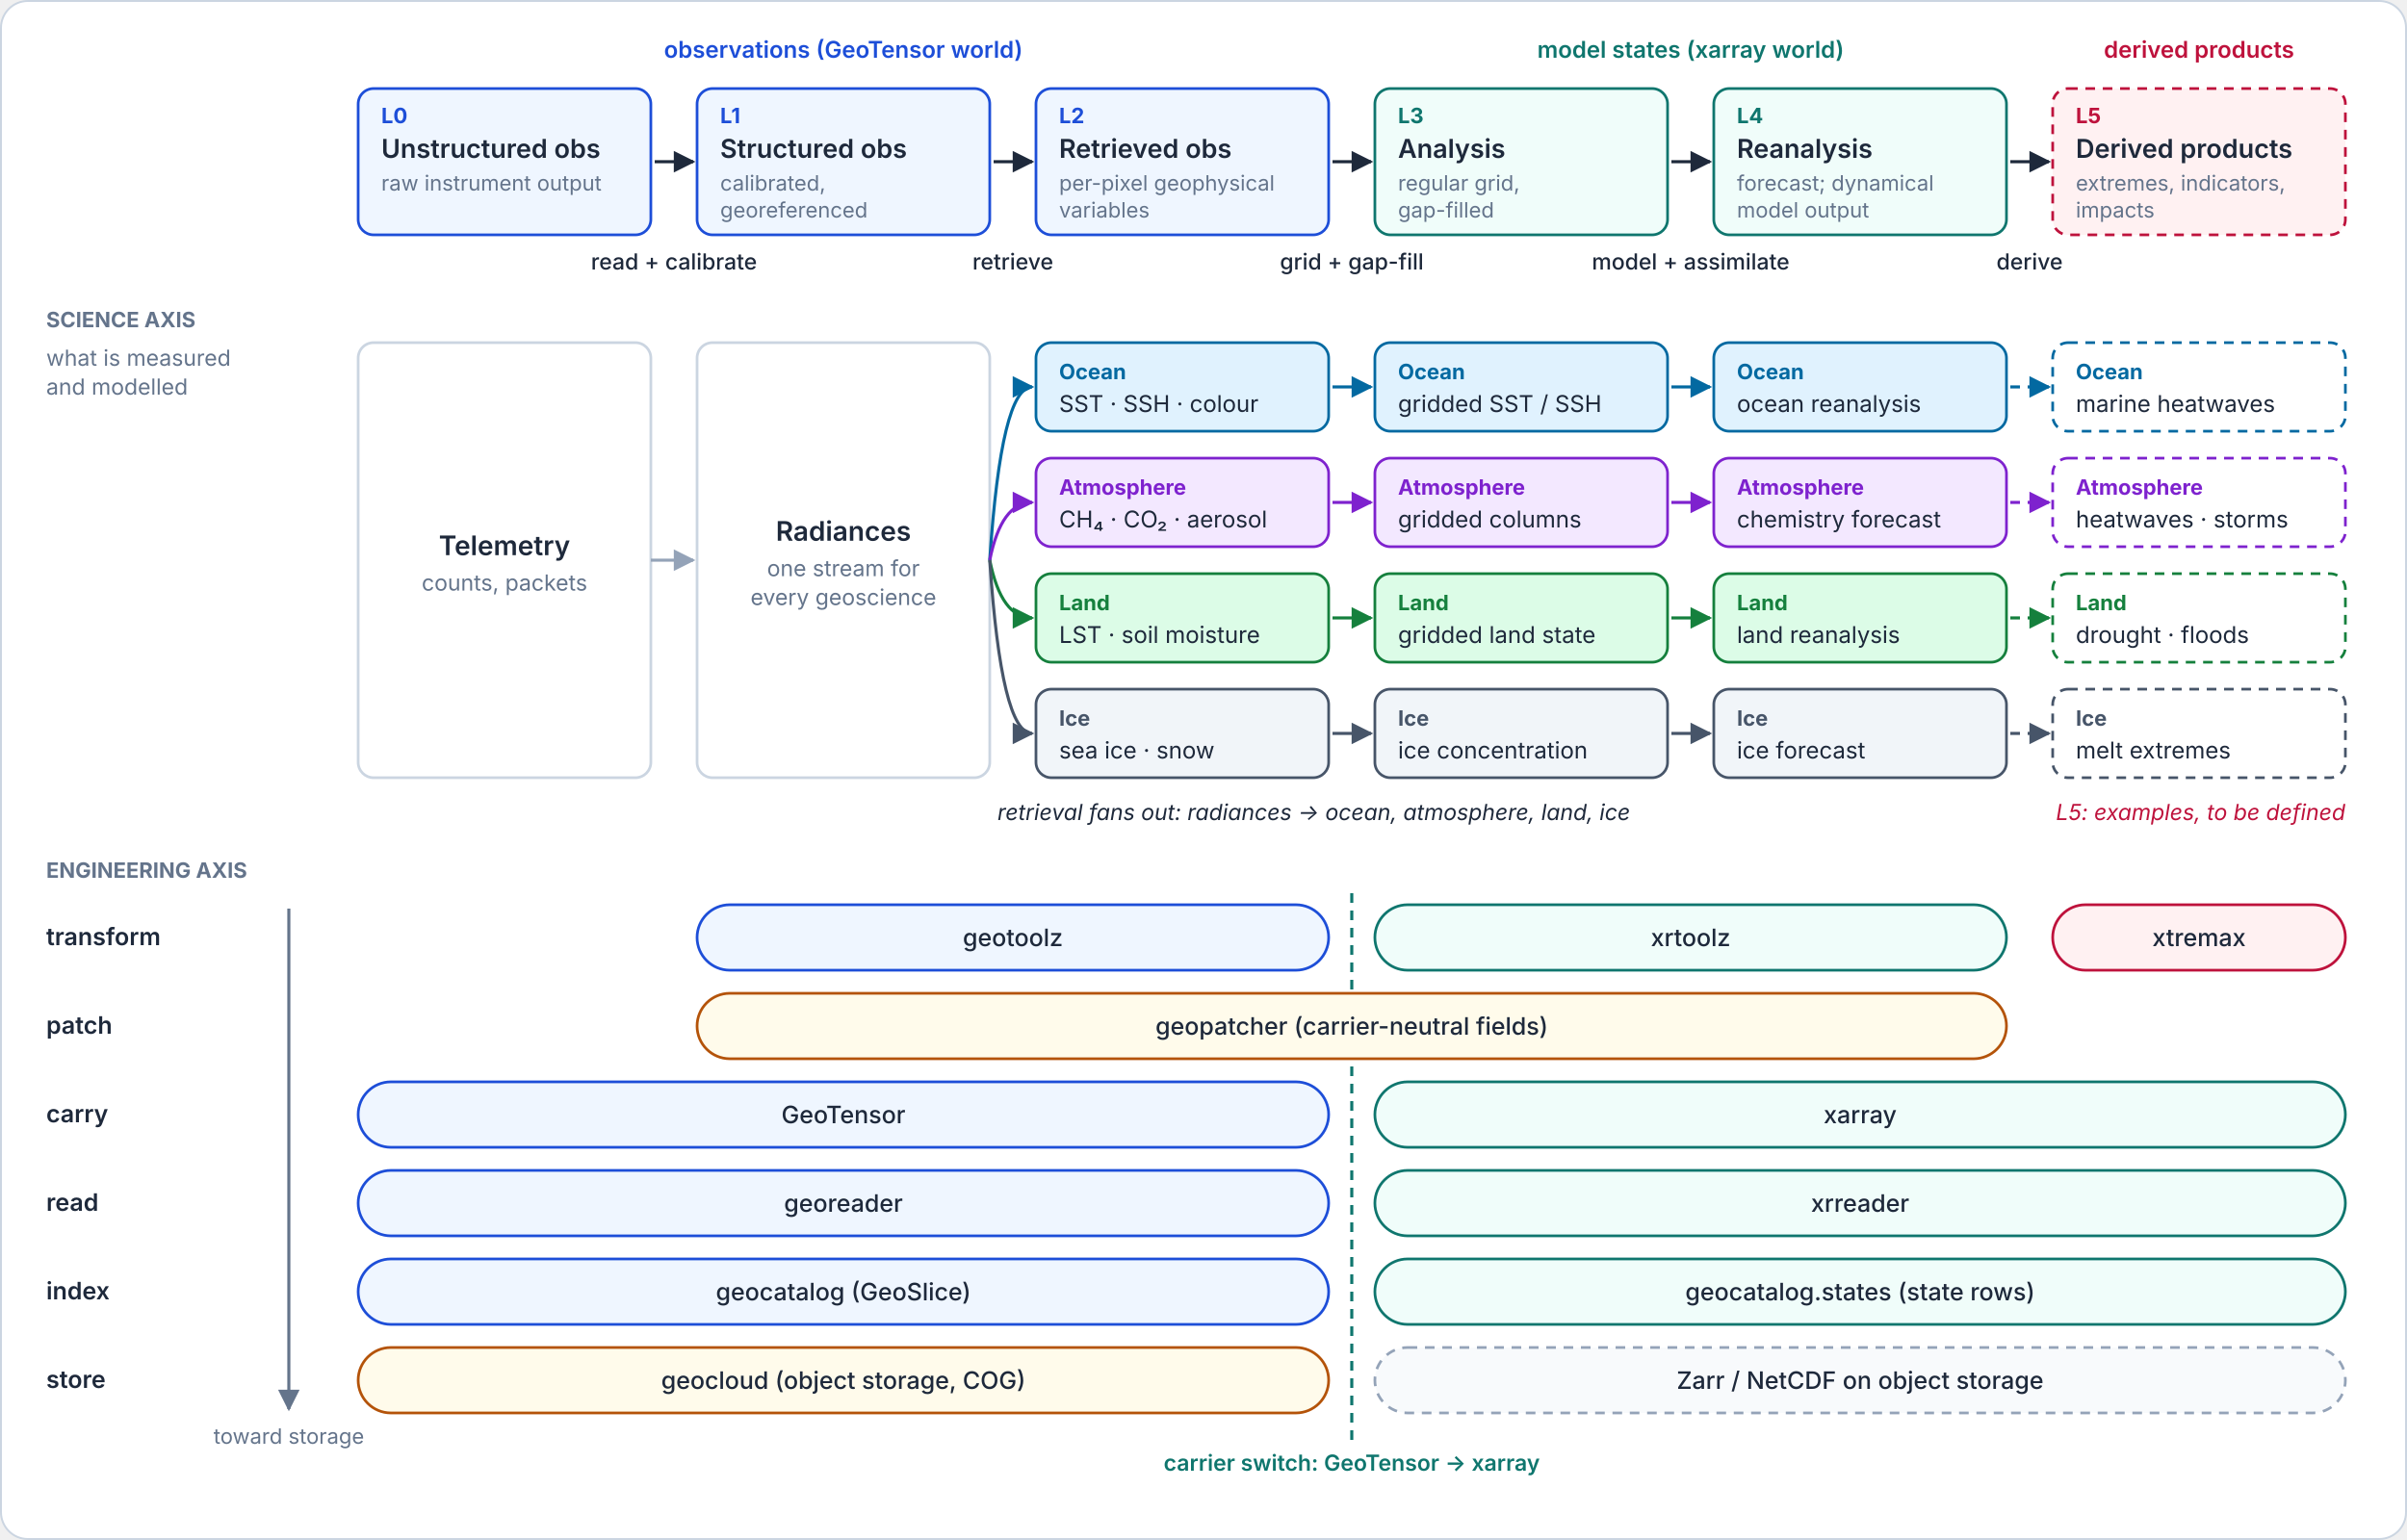
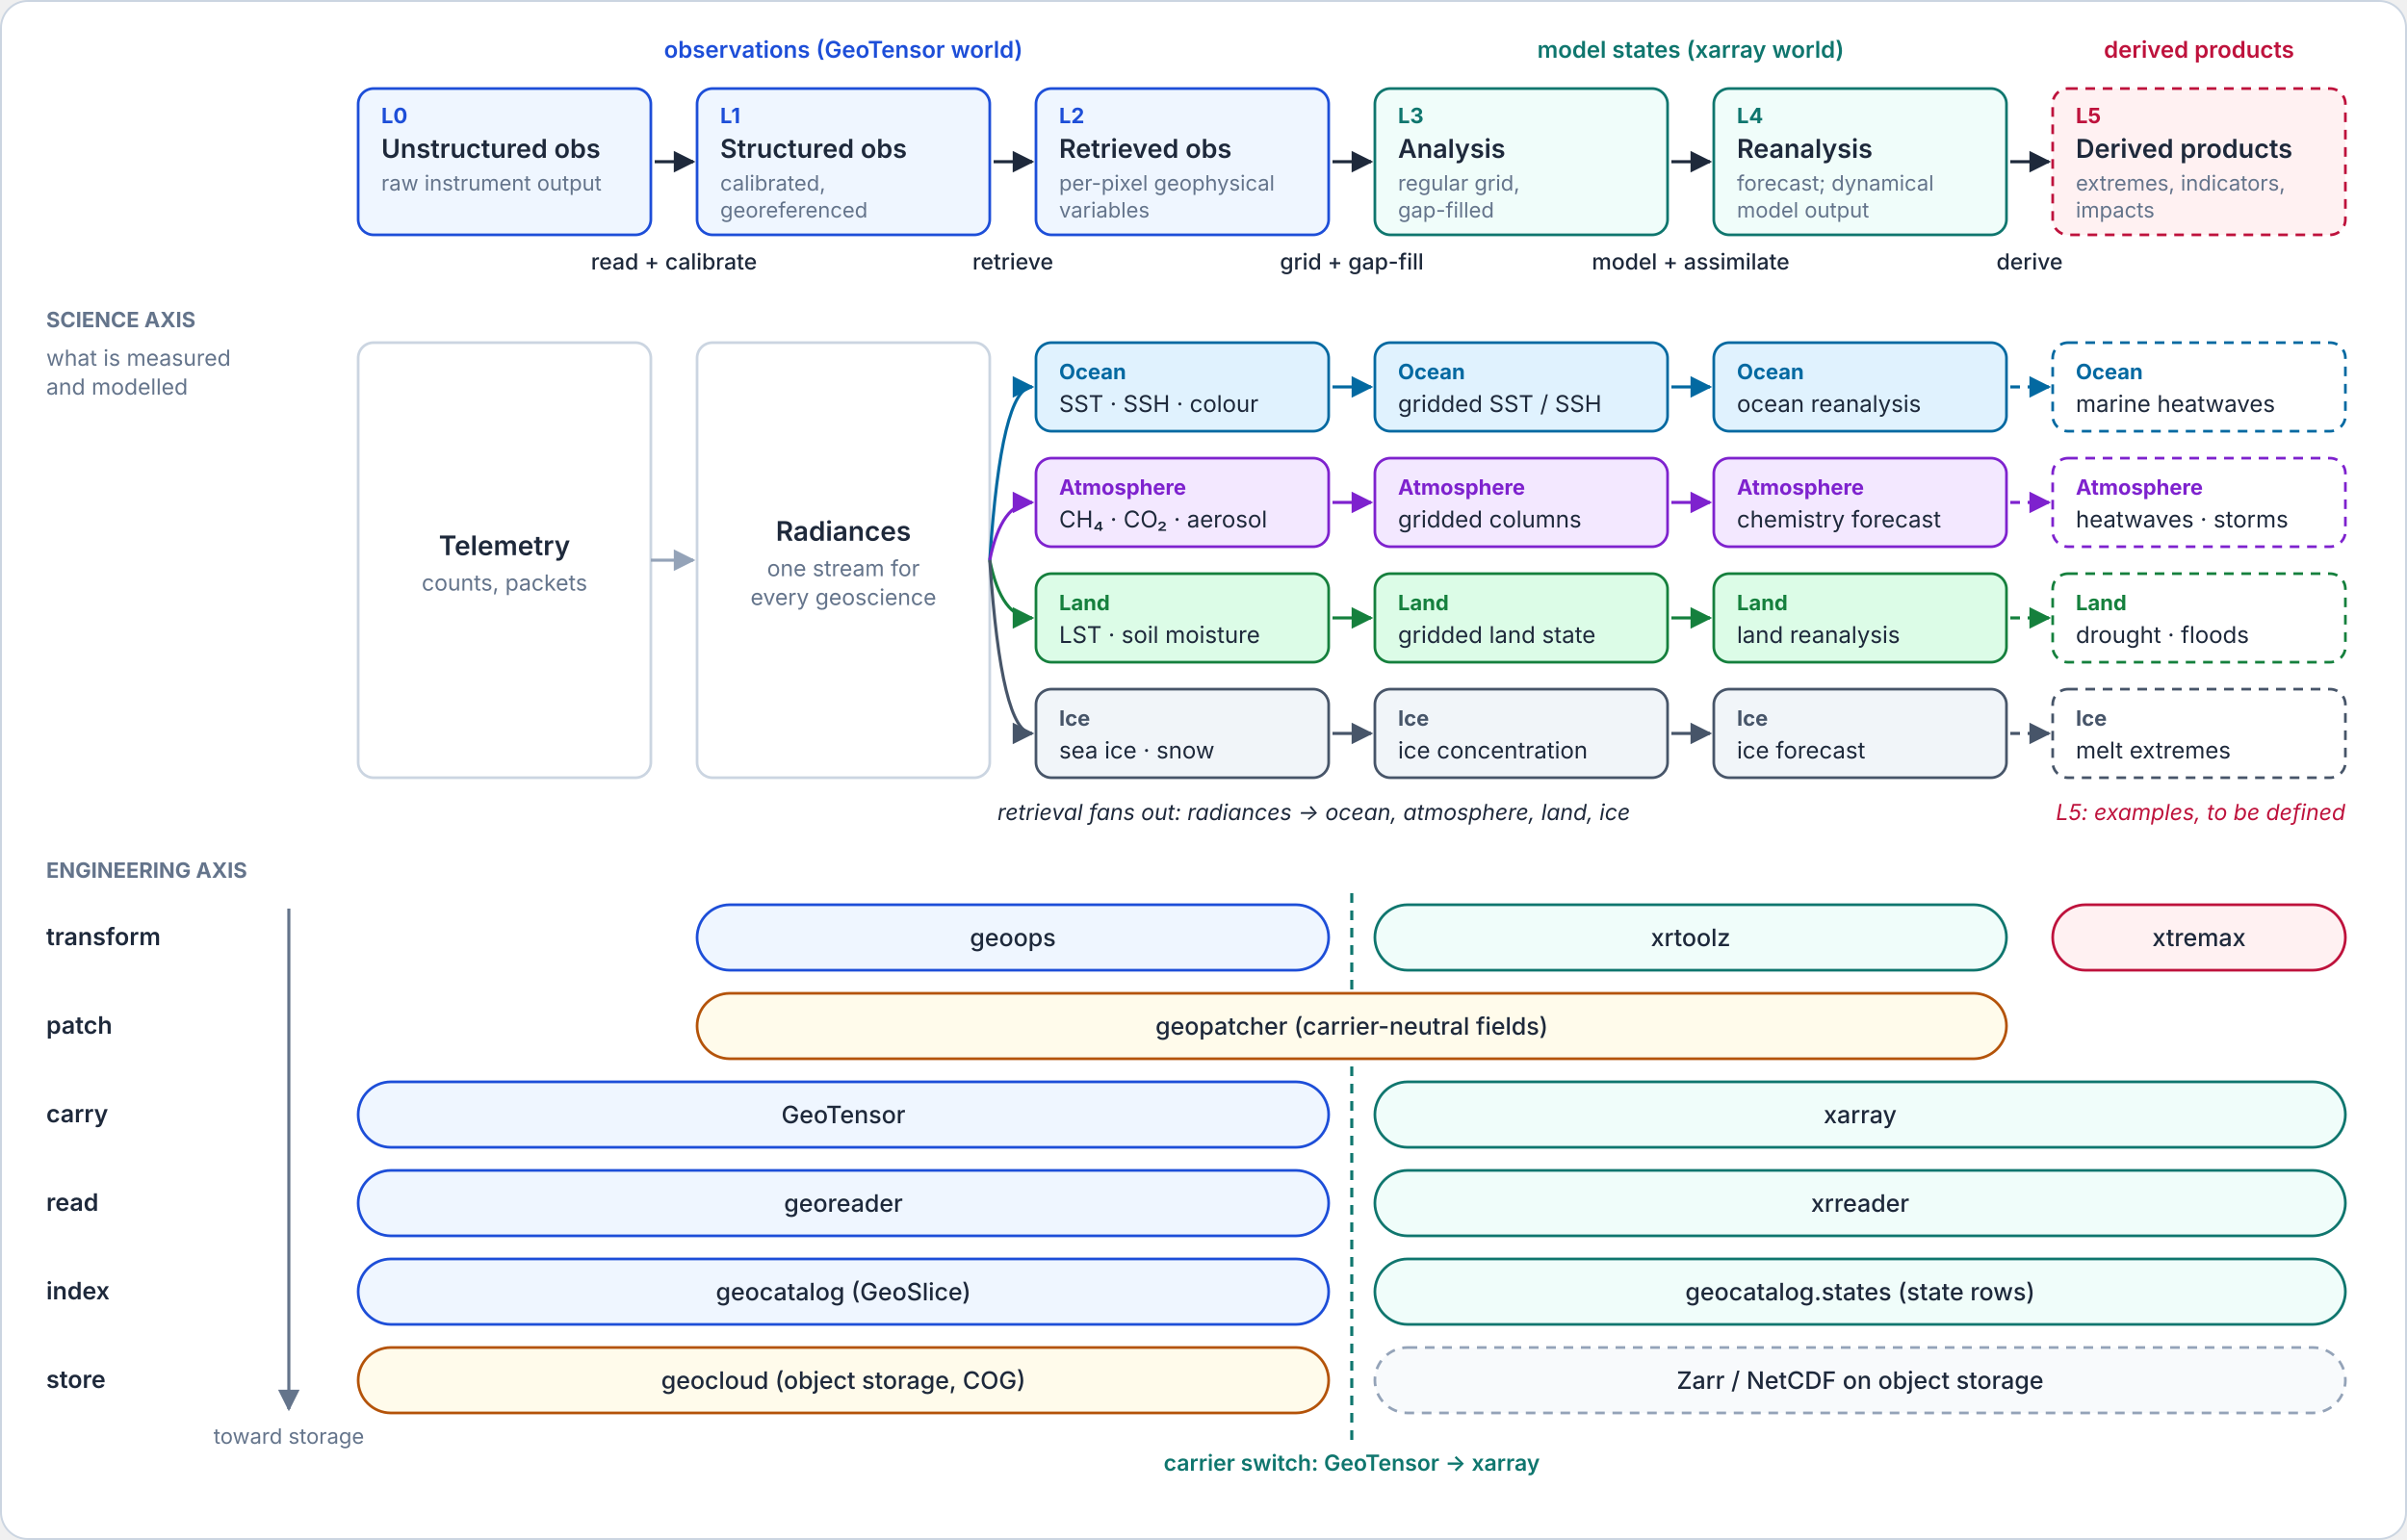
<svg xmlns="http://www.w3.org/2000/svg" viewBox="0 0 1250 800" width="1250" height="800" role="img" aria-label="The L0 to L5 data lifecycle on two perpendicular axes: the science axis fans retrievals out into ocean, atmosphere, land and ice and ends in derived products such as extremes; the engineering axis maps each level to the GeoStack tools that transform, patch, carry, read, index and store it." font-family="Inter, 'Helvetica Neue', Arial, 'DejaVu Sans', sans-serif">
  <defs>
    <marker id="m0369a1" viewBox="0 0 10 10" refX="9" refY="5" markerWidth="7" markerHeight="7" orient="auto-start-reverse">
      <path d="M0,0 L10,5 L0,10 z" fill="#0369a1" />
    </marker>
    <marker id="m15803d" viewBox="0 0 10 10" refX="9" refY="5" markerWidth="7" markerHeight="7" orient="auto-start-reverse">
      <path d="M0,0 L10,5 L0,10 z" fill="#15803d" />
    </marker>
    <marker id="m1e293b" viewBox="0 0 10 10" refX="9" refY="5" markerWidth="7" markerHeight="7" orient="auto-start-reverse">
      <path d="M0,0 L10,5 L0,10 z" fill="#1e293b" />
    </marker>
    <marker id="m475569" viewBox="0 0 10 10" refX="9" refY="5" markerWidth="7" markerHeight="7" orient="auto-start-reverse">
      <path d="M0,0 L10,5 L0,10 z" fill="#475569" />
    </marker>
    <marker id="m64748b" viewBox="0 0 10 10" refX="9" refY="5" markerWidth="7" markerHeight="7" orient="auto-start-reverse">
      <path d="M0,0 L10,5 L0,10 z" fill="#64748b" />
    </marker>
    <marker id="m7e22ce" viewBox="0 0 10 10" refX="9" refY="5" markerWidth="7" markerHeight="7" orient="auto-start-reverse">
      <path d="M0,0 L10,5 L0,10 z" fill="#7e22ce" />
    </marker>
    <marker id="m94a3b8" viewBox="0 0 10 10" refX="9" refY="5" markerWidth="7" markerHeight="7" orient="auto-start-reverse">
      <path d="M0,0 L10,5 L0,10 z" fill="#94a3b8" />
    </marker>
  </defs>
  <rect x="0.5" y="0.5" width="1249" height="799" rx="14" fill="#ffffff" stroke="#cbd5e1" />
  <rect x="186.0" y="46.0" width="152.0" height="76.0" rx="8" fill="#eff6ff" stroke="#1d4ed8" stroke-width="1.4" />
  <text x="198.0" y="64.0" font-size="11" fill="#1d4ed8" text-anchor="start" font-weight="700">L0</text>
  <text x="198.0" y="82.0" font-size="13.5" fill="#1e293b" text-anchor="start" font-weight="600">Unstructured obs</text>
  <text x="198.0" y="99.0" font-size="11" fill="#64748b" text-anchor="start" font-weight="400">raw instrument output</text>
  <rect x="362.0" y="46.0" width="152.0" height="76.0" rx="8" fill="#eff6ff" stroke="#1d4ed8" stroke-width="1.4" />
  <text x="374.0" y="64.0" font-size="11" fill="#1d4ed8" text-anchor="start" font-weight="700">L1</text>
  <text x="374.0" y="82.0" font-size="13.5" fill="#1e293b" text-anchor="start" font-weight="600">Structured obs</text>
  <text x="374.0" y="99.0" font-size="11" fill="#64748b" text-anchor="start" font-weight="400">calibrated,</text>
  <text x="374.0" y="113.0" font-size="11" fill="#64748b" text-anchor="start" font-weight="400">georeferenced</text>
  <rect x="538.0" y="46.0" width="152.0" height="76.0" rx="8" fill="#eff6ff" stroke="#1d4ed8" stroke-width="1.4" />
  <text x="550.0" y="64.0" font-size="11" fill="#1d4ed8" text-anchor="start" font-weight="700">L2</text>
  <text x="550.0" y="82.0" font-size="13.5" fill="#1e293b" text-anchor="start" font-weight="600">Retrieved obs</text>
  <text x="550.0" y="99.0" font-size="11" fill="#64748b" text-anchor="start" font-weight="400">per-pixel geophysical</text>
  <text x="550.0" y="113.0" font-size="11" fill="#64748b" text-anchor="start" font-weight="400">variables</text>
  <rect x="714.0" y="46.0" width="152.0" height="76.0" rx="8" fill="#f0fdfa" stroke="#0f766e" stroke-width="1.4" />
  <text x="726.0" y="64.0" font-size="11" fill="#0f766e" text-anchor="start" font-weight="700">L3</text>
  <text x="726.0" y="82.0" font-size="13.5" fill="#1e293b" text-anchor="start" font-weight="600">Analysis</text>
  <text x="726.0" y="99.0" font-size="11" fill="#64748b" text-anchor="start" font-weight="400">regular grid,</text>
  <text x="726.0" y="113.0" font-size="11" fill="#64748b" text-anchor="start" font-weight="400">gap-filled</text>
  <rect x="890.0" y="46.0" width="152.0" height="76.0" rx="8" fill="#f0fdfa" stroke="#0f766e" stroke-width="1.4" />
  <text x="902.0" y="64.0" font-size="11" fill="#0f766e" text-anchor="start" font-weight="700">L4</text>
  <text x="902.0" y="82.0" font-size="13.5" fill="#1e293b" text-anchor="start" font-weight="600">Reanalysis</text>
  <text x="902.0" y="99.0" font-size="11" fill="#64748b" text-anchor="start" font-weight="400">forecast; dynamical</text>
  <text x="902.0" y="113.0" font-size="11" fill="#64748b" text-anchor="start" font-weight="400">model output</text>
  <rect x="1066.0" y="46.0" width="152.0" height="76.0" rx="8" fill="#fff1f2" stroke="#be123c" stroke-width="1.4" stroke-dasharray="5 4" />
  <text x="1078.0" y="64.0" font-size="11" fill="#be123c" text-anchor="start" font-weight="700">L5</text>
  <text x="1078.0" y="82.0" font-size="13.5" fill="#1e293b" text-anchor="start" font-weight="600">Derived products</text>
  <text x="1078.0" y="99.0" font-size="11" fill="#64748b" text-anchor="start" font-weight="400">extremes, indicators,</text>
  <text x="1078.0" y="113.0" font-size="11" fill="#64748b" text-anchor="start" font-weight="400">impacts</text>
  <path d="M340.0,84.0 L360.0,84.0" fill="none" stroke="#1e293b" stroke-width="1.6" stroke-linejoin="round" marker-end="url(#m1e293b)" />
  <text x="350.0" y="140.0" font-size="11.5" fill="#1e293b" text-anchor="middle" font-weight="500">read + calibrate</text>
  <path d="M516.0,84.0 L536.0,84.0" fill="none" stroke="#1e293b" stroke-width="1.6" stroke-linejoin="round" marker-end="url(#m1e293b)" />
  <text x="526.0" y="140.0" font-size="11.5" fill="#1e293b" text-anchor="middle" font-weight="500">retrieve</text>
  <path d="M692.0,84.0 L712.0,84.0" fill="none" stroke="#1e293b" stroke-width="1.6" stroke-linejoin="round" marker-end="url(#m1e293b)" />
  <text x="702.0" y="140.0" font-size="11.5" fill="#1e293b" text-anchor="middle" font-weight="500">grid + gap-fill</text>
  <path d="M868.0,84.0 L888.0,84.0" fill="none" stroke="#1e293b" stroke-width="1.6" stroke-linejoin="round" marker-end="url(#m1e293b)" />
  <text x="878.0" y="140.0" font-size="11.5" fill="#1e293b" text-anchor="middle" font-weight="500">model + assimilate</text>
  <path d="M1044.0,84.0 L1064.0,84.0" fill="none" stroke="#1e293b" stroke-width="1.6" stroke-linejoin="round" marker-end="url(#m1e293b)" />
  <text x="1054.0" y="140.0" font-size="11.5" fill="#1e293b" text-anchor="middle" font-weight="500">derive</text>
  <text x="438.0" y="30.0" font-size="12" fill="#1d4ed8" text-anchor="middle" font-weight="600">observations  (GeoTensor world)</text>
  <text x="878.0" y="30.0" font-size="12" fill="#0f766e" text-anchor="middle" font-weight="600">model states  (xarray world)</text>
  <text x="1142.0" y="30.0" font-size="12" fill="#be123c" text-anchor="middle" font-weight="600">derived products</text>
  <text x="24.0" y="170.0" font-size="11" fill="#64748b" text-anchor="start" font-weight="700">SCIENCE AXIS</text>
  <text x="24.0" y="190.0" font-size="11.5" fill="#64748b" text-anchor="start" font-weight="400">what is measured</text>
  <text x="24.0" y="205.0" font-size="11.5" fill="#64748b" text-anchor="start" font-weight="400">and modelled</text>
  <rect x="186.0" y="178.0" width="152.0" height="226.0" rx="8" fill="#ffffff" stroke="#cbd5e1" stroke-width="1.4" />
  <text x="262.0" y="288.4" font-size="14" fill="#1e293b" text-anchor="middle" font-weight="600">Telemetry</text>
  <text x="262.0" y="306.8" font-size="11.5" fill="#64748b" text-anchor="middle" font-weight="400">counts, packets</text>
  <rect x="362.0" y="178.0" width="152.0" height="226.0" rx="8" fill="#ffffff" stroke="#cbd5e1" stroke-width="1.4" />
  <text x="438.0" y="280.9" font-size="14" fill="#1e293b" text-anchor="middle" font-weight="600">Radiances</text>
  <text x="438.0" y="299.3" font-size="11.5" fill="#64748b" text-anchor="middle" font-weight="400">one stream for</text>
  <text x="438.0" y="314.3" font-size="11.5" fill="#64748b" text-anchor="middle" font-weight="400">every geoscience</text>
  <path d="M338.0,291.0 L360.0,291.0" fill="none" stroke="#94a3b8" stroke-width="1.6" stroke-linejoin="round" marker-end="url(#m94a3b8)" />
  <path d="M514.0,291.0 Q520.0,201.0 536.0,201.0" fill="none" stroke="#0369a1" stroke-width="1.6" stroke-linejoin="round" marker-end="url(#m0369a1)" />
  <rect x="538.0" y="178.0" width="152.0" height="46.0" rx="8" fill="#e0f2fe" stroke="#0369a1" stroke-width="1.4" />
  <text x="550.0" y="197.0" font-size="11" fill="#0369a1" text-anchor="start" font-weight="700">Ocean</text>
  <text x="550.0" y="214.0" font-size="12" fill="#1e293b" text-anchor="start" font-weight="400">SST · SSH · colour</text>
  <rect x="714.0" y="178.0" width="152.0" height="46.0" rx="8" fill="#e0f2fe" stroke="#0369a1" stroke-width="1.4" />
  <text x="726.0" y="197.0" font-size="11" fill="#0369a1" text-anchor="start" font-weight="700">Ocean</text>
  <text x="726.0" y="214.0" font-size="12" fill="#1e293b" text-anchor="start" font-weight="400">gridded SST / SSH</text>
  <path d="M692.0,201.0 L712.0,201.0" fill="none" stroke="#0369a1" stroke-width="1.6" stroke-linejoin="round" marker-end="url(#m0369a1)" />
  <rect x="890.0" y="178.0" width="152.0" height="46.0" rx="8" fill="#e0f2fe" stroke="#0369a1" stroke-width="1.4" />
  <text x="902.0" y="197.0" font-size="11" fill="#0369a1" text-anchor="start" font-weight="700">Ocean</text>
  <text x="902.0" y="214.0" font-size="12" fill="#1e293b" text-anchor="start" font-weight="400">ocean reanalysis</text>
  <path d="M868.0,201.0 L888.0,201.0" fill="none" stroke="#0369a1" stroke-width="1.6" stroke-linejoin="round" marker-end="url(#m0369a1)" />
  <rect x="1066.0" y="178.0" width="152.0" height="46.0" rx="8" fill="#ffffff" stroke="#0369a1" stroke-width="1.4" stroke-dasharray="5 4" />
  <text x="1078.0" y="197.0" font-size="11" fill="#0369a1" text-anchor="start" font-weight="700">Ocean</text>
  <text x="1078.0" y="214.0" font-size="12" fill="#1e293b" text-anchor="start" font-weight="400">marine heatwaves</text>
  <path d="M1044.0,201.0 L1064.0,201.0" fill="none" stroke="#0369a1" stroke-width="1.6" stroke-linejoin="round" stroke-dasharray="5 4" marker-end="url(#m0369a1)" />
  <path d="M514.0,291.0 Q520.0,261.0 536.0,261.0" fill="none" stroke="#7e22ce" stroke-width="1.6" stroke-linejoin="round" marker-end="url(#m7e22ce)" />
  <rect x="538.0" y="238.0" width="152.0" height="46.0" rx="8" fill="#f3e8ff" stroke="#7e22ce" stroke-width="1.4" />
  <text x="550.0" y="257.0" font-size="11" fill="#7e22ce" text-anchor="start" font-weight="700">Atmosphere</text>
  <text x="550.0" y="274.0" font-size="12" fill="#1e293b" text-anchor="start" font-weight="400">CH₄ · CO₂ · aerosol</text>
  <rect x="714.0" y="238.0" width="152.0" height="46.0" rx="8" fill="#f3e8ff" stroke="#7e22ce" stroke-width="1.4" />
  <text x="726.0" y="257.0" font-size="11" fill="#7e22ce" text-anchor="start" font-weight="700">Atmosphere</text>
  <text x="726.0" y="274.0" font-size="12" fill="#1e293b" text-anchor="start" font-weight="400">gridded columns</text>
  <path d="M692.0,261.0 L712.0,261.0" fill="none" stroke="#7e22ce" stroke-width="1.6" stroke-linejoin="round" marker-end="url(#m7e22ce)" />
  <rect x="890.0" y="238.0" width="152.0" height="46.0" rx="8" fill="#f3e8ff" stroke="#7e22ce" stroke-width="1.4" />
  <text x="902.0" y="257.0" font-size="11" fill="#7e22ce" text-anchor="start" font-weight="700">Atmosphere</text>
  <text x="902.0" y="274.0" font-size="12" fill="#1e293b" text-anchor="start" font-weight="400">chemistry forecast</text>
  <path d="M868.0,261.0 L888.0,261.0" fill="none" stroke="#7e22ce" stroke-width="1.6" stroke-linejoin="round" marker-end="url(#m7e22ce)" />
  <rect x="1066.0" y="238.0" width="152.0" height="46.0" rx="8" fill="#ffffff" stroke="#7e22ce" stroke-width="1.4" stroke-dasharray="5 4" />
  <text x="1078.0" y="257.0" font-size="11" fill="#7e22ce" text-anchor="start" font-weight="700">Atmosphere</text>
  <text x="1078.0" y="274.0" font-size="12" fill="#1e293b" text-anchor="start" font-weight="400">heatwaves · storms</text>
  <path d="M1044.0,261.0 L1064.0,261.0" fill="none" stroke="#7e22ce" stroke-width="1.6" stroke-linejoin="round" stroke-dasharray="5 4" marker-end="url(#m7e22ce)" />
  <path d="M514.0,291.0 Q520.0,321.0 536.0,321.0" fill="none" stroke="#15803d" stroke-width="1.6" stroke-linejoin="round" marker-end="url(#m15803d)" />
  <rect x="538.0" y="298.0" width="152.0" height="46.0" rx="8" fill="#dcfce7" stroke="#15803d" stroke-width="1.4" />
  <text x="550.0" y="317.0" font-size="11" fill="#15803d" text-anchor="start" font-weight="700">Land</text>
  <text x="550.0" y="334.0" font-size="12" fill="#1e293b" text-anchor="start" font-weight="400">LST · soil moisture</text>
  <rect x="714.0" y="298.0" width="152.0" height="46.0" rx="8" fill="#dcfce7" stroke="#15803d" stroke-width="1.4" />
  <text x="726.0" y="317.0" font-size="11" fill="#15803d" text-anchor="start" font-weight="700">Land</text>
  <text x="726.0" y="334.0" font-size="12" fill="#1e293b" text-anchor="start" font-weight="400">gridded land state</text>
  <path d="M692.0,321.0 L712.0,321.0" fill="none" stroke="#15803d" stroke-width="1.6" stroke-linejoin="round" marker-end="url(#m15803d)" />
  <rect x="890.0" y="298.0" width="152.0" height="46.0" rx="8" fill="#dcfce7" stroke="#15803d" stroke-width="1.4" />
  <text x="902.0" y="317.0" font-size="11" fill="#15803d" text-anchor="start" font-weight="700">Land</text>
  <text x="902.0" y="334.0" font-size="12" fill="#1e293b" text-anchor="start" font-weight="400">land reanalysis</text>
  <path d="M868.0,321.0 L888.0,321.0" fill="none" stroke="#15803d" stroke-width="1.6" stroke-linejoin="round" marker-end="url(#m15803d)" />
  <rect x="1066.0" y="298.0" width="152.0" height="46.0" rx="8" fill="#ffffff" stroke="#15803d" stroke-width="1.4" stroke-dasharray="5 4" />
  <text x="1078.0" y="317.0" font-size="11" fill="#15803d" text-anchor="start" font-weight="700">Land</text>
  <text x="1078.0" y="334.0" font-size="12" fill="#1e293b" text-anchor="start" font-weight="400">drought · floods</text>
  <path d="M1044.0,321.0 L1064.0,321.0" fill="none" stroke="#15803d" stroke-width="1.6" stroke-linejoin="round" stroke-dasharray="5 4" marker-end="url(#m15803d)" />
  <path d="M514.0,291.0 Q520.0,381.0 536.0,381.0" fill="none" stroke="#475569" stroke-width="1.6" stroke-linejoin="round" marker-end="url(#m475569)" />
  <rect x="538.0" y="358.0" width="152.0" height="46.0" rx="8" fill="#f1f5f9" stroke="#475569" stroke-width="1.4" />
  <text x="550.0" y="377.0" font-size="11" fill="#475569" text-anchor="start" font-weight="700">Ice</text>
  <text x="550.0" y="394.0" font-size="12" fill="#1e293b" text-anchor="start" font-weight="400">sea ice · snow</text>
  <rect x="714.0" y="358.0" width="152.0" height="46.0" rx="8" fill="#f1f5f9" stroke="#475569" stroke-width="1.4" />
  <text x="726.0" y="377.0" font-size="11" fill="#475569" text-anchor="start" font-weight="700">Ice</text>
  <text x="726.0" y="394.0" font-size="12" fill="#1e293b" text-anchor="start" font-weight="400">ice concentration</text>
  <path d="M692.0,381.0 L712.0,381.0" fill="none" stroke="#475569" stroke-width="1.6" stroke-linejoin="round" marker-end="url(#m475569)" />
  <rect x="890.0" y="358.0" width="152.0" height="46.0" rx="8" fill="#f1f5f9" stroke="#475569" stroke-width="1.4" />
  <text x="902.0" y="377.0" font-size="11" fill="#475569" text-anchor="start" font-weight="700">Ice</text>
  <text x="902.0" y="394.0" font-size="12" fill="#1e293b" text-anchor="start" font-weight="400">ice forecast</text>
  <path d="M868.0,381.0 L888.0,381.0" fill="none" stroke="#475569" stroke-width="1.6" stroke-linejoin="round" marker-end="url(#m475569)" />
  <rect x="1066.0" y="358.0" width="152.0" height="46.0" rx="8" fill="#ffffff" stroke="#475569" stroke-width="1.4" stroke-dasharray="5 4" />
  <text x="1078.0" y="377.0" font-size="11" fill="#475569" text-anchor="start" font-weight="700">Ice</text>
  <text x="1078.0" y="394.0" font-size="12" fill="#1e293b" text-anchor="start" font-weight="400">melt extremes</text>
  <path d="M1044.0,381.0 L1064.0,381.0" fill="none" stroke="#475569" stroke-width="1.6" stroke-linejoin="round" stroke-dasharray="5 4" marker-end="url(#m475569)" />
  <text x="518.0" y="426.0" font-size="11.5" fill="#1e293b" text-anchor="start" font-weight="400" font-style="italic">retrieval fans out: radiances → ocean, atmosphere, land, ice</text>
  <text x="1218.0" y="426.0" font-size="11.5" fill="#be123c" text-anchor="end" font-weight="400" font-style="italic">L5: examples, to be defined</text>
  <text x="24.0" y="456.0" font-size="11" fill="#64748b" text-anchor="start" font-weight="700">ENGINEERING AXIS</text>
  <path d="M702.0,464.0 L702.0,748.0" fill="none" stroke="#0f766e" stroke-width="1.6" stroke-linejoin="round" stroke-dasharray="5 4" />
  <text x="702.0" y="764.0" font-size="11.5" fill="#0f766e" text-anchor="middle" font-weight="600">carrier switch: GeoTensor → xarray</text>
  <text x="24.0" y="491.0" font-size="12.5" fill="#1e293b" text-anchor="start" font-weight="600">transform</text>
  <rect x="362.0" y="470.0" width="328.0" height="34.0" rx="17.0" fill="#eff6ff" stroke="#1d4ed8" stroke-width="1.4" />
-   <text x="526.0" y="491.5" font-size="12.5" fill="#1e293b" text-anchor="middle" font-weight="500">geotoolz</text>
+   <text x="526.0" y="491.5" font-size="12.5" fill="#1e293b" text-anchor="middle" font-weight="500">geoops</text>
  <rect x="714.0" y="470.0" width="328.0" height="34.0" rx="17.0" fill="#f0fdfa" stroke="#0f766e" stroke-width="1.4" />
  <text x="878.0" y="491.5" font-size="12.5" fill="#1e293b" text-anchor="middle" font-weight="500">xrtoolz</text>
  <rect x="1066.0" y="470.0" width="152.0" height="34.0" rx="17.0" fill="#fff1f2" stroke="#be123c" stroke-width="1.4" />
  <text x="1142.0" y="491.5" font-size="12.5" fill="#1e293b" text-anchor="middle" font-weight="500">xtremax</text>
  <text x="24.0" y="537.0" font-size="12.5" fill="#1e293b" text-anchor="start" font-weight="600">patch</text>
  <rect x="362.0" y="516.0" width="680.0" height="34.0" rx="17.0" fill="#fffbeb" stroke="#b45309" stroke-width="1.4" />
  <text x="702.0" y="537.5" font-size="12.5" fill="#1e293b" text-anchor="middle" font-weight="500">geopatcher  (carrier-neutral fields)</text>
  <text x="24.0" y="583.0" font-size="12.5" fill="#1e293b" text-anchor="start" font-weight="600">carry</text>
  <rect x="186.0" y="562.0" width="504.0" height="34.0" rx="17.0" fill="#eff6ff" stroke="#1d4ed8" stroke-width="1.4" />
  <text x="438.0" y="583.5" font-size="12.5" fill="#1e293b" text-anchor="middle" font-weight="500">GeoTensor</text>
  <rect x="714.0" y="562.0" width="504.0" height="34.0" rx="17.0" fill="#f0fdfa" stroke="#0f766e" stroke-width="1.4" />
  <text x="966.0" y="583.5" font-size="12.5" fill="#1e293b" text-anchor="middle" font-weight="500">xarray</text>
  <text x="24.0" y="629.0" font-size="12.5" fill="#1e293b" text-anchor="start" font-weight="600">read</text>
  <rect x="186.0" y="608.0" width="504.0" height="34.0" rx="17.0" fill="#eff6ff" stroke="#1d4ed8" stroke-width="1.4" />
  <text x="438.0" y="629.5" font-size="12.5" fill="#1e293b" text-anchor="middle" font-weight="500">georeader</text>
  <rect x="714.0" y="608.0" width="504.0" height="34.0" rx="17.0" fill="#f0fdfa" stroke="#0f766e" stroke-width="1.4" />
  <text x="966.0" y="629.5" font-size="12.5" fill="#1e293b" text-anchor="middle" font-weight="500">xrreader</text>
  <text x="24.0" y="675.0" font-size="12.5" fill="#1e293b" text-anchor="start" font-weight="600">index</text>
  <rect x="186.0" y="654.0" width="504.0" height="34.0" rx="17.0" fill="#eff6ff" stroke="#1d4ed8" stroke-width="1.4" />
  <text x="438.0" y="675.5" font-size="12.5" fill="#1e293b" text-anchor="middle" font-weight="500">geocatalog  (GeoSlice)</text>
  <rect x="714.0" y="654.0" width="504.0" height="34.0" rx="17.0" fill="#f0fdfa" stroke="#0f766e" stroke-width="1.4" />
  <text x="966.0" y="675.5" font-size="12.5" fill="#1e293b" text-anchor="middle" font-weight="500">geocatalog.states  (state rows)</text>
  <text x="24.0" y="721.0" font-size="12.5" fill="#1e293b" text-anchor="start" font-weight="600">store</text>
  <rect x="186.0" y="700.0" width="504.0" height="34.0" rx="17.0" fill="#fffbeb" stroke="#b45309" stroke-width="1.4" />
  <text x="438.0" y="721.5" font-size="12.5" fill="#1e293b" text-anchor="middle" font-weight="500">geocloud  (object storage, COG)</text>
  <rect x="714.0" y="700.0" width="504.0" height="34.0" rx="17.0" fill="#f8fafc" stroke="#94a3b8" stroke-width="1.4" stroke-dasharray="5 4" />
  <text x="966.0" y="721.5" font-size="12.5" fill="#1e293b" text-anchor="middle" font-weight="500">Zarr / NetCDF on object storage</text>
  <path d="M150.0,472.0 L150.0,732.0" fill="none" stroke="#64748b" stroke-width="1.6" stroke-linejoin="round" marker-end="url(#m64748b)" />
  <text x="150.0" y="750.0" font-size="11" fill="#64748b" text-anchor="middle" font-weight="400">toward storage</text>
</svg>
